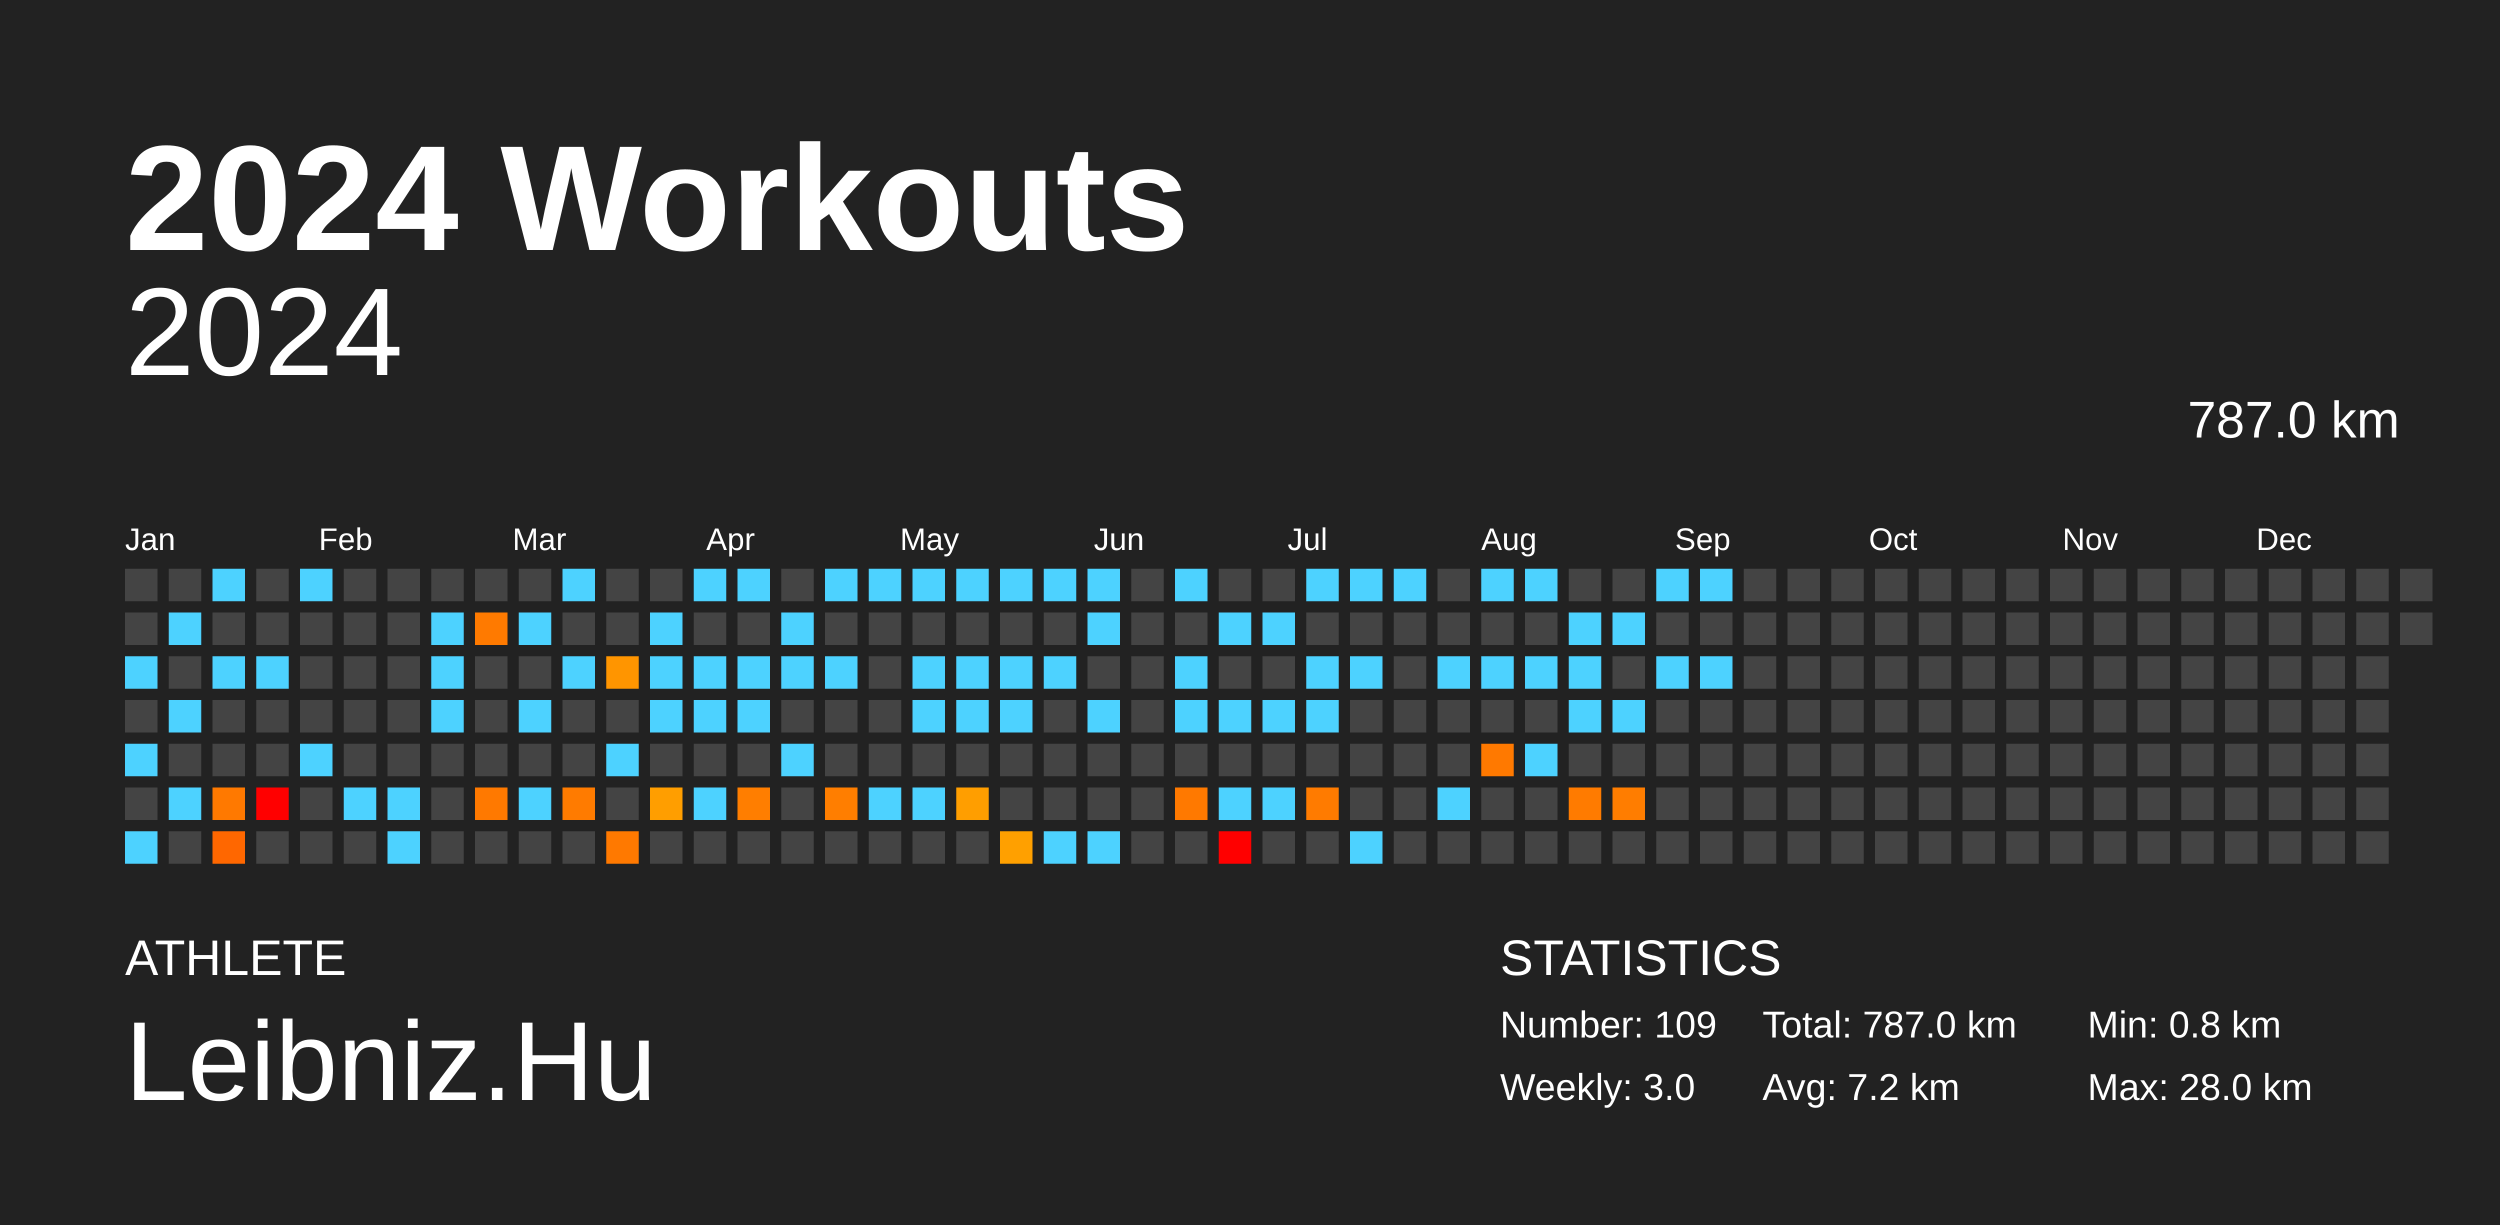
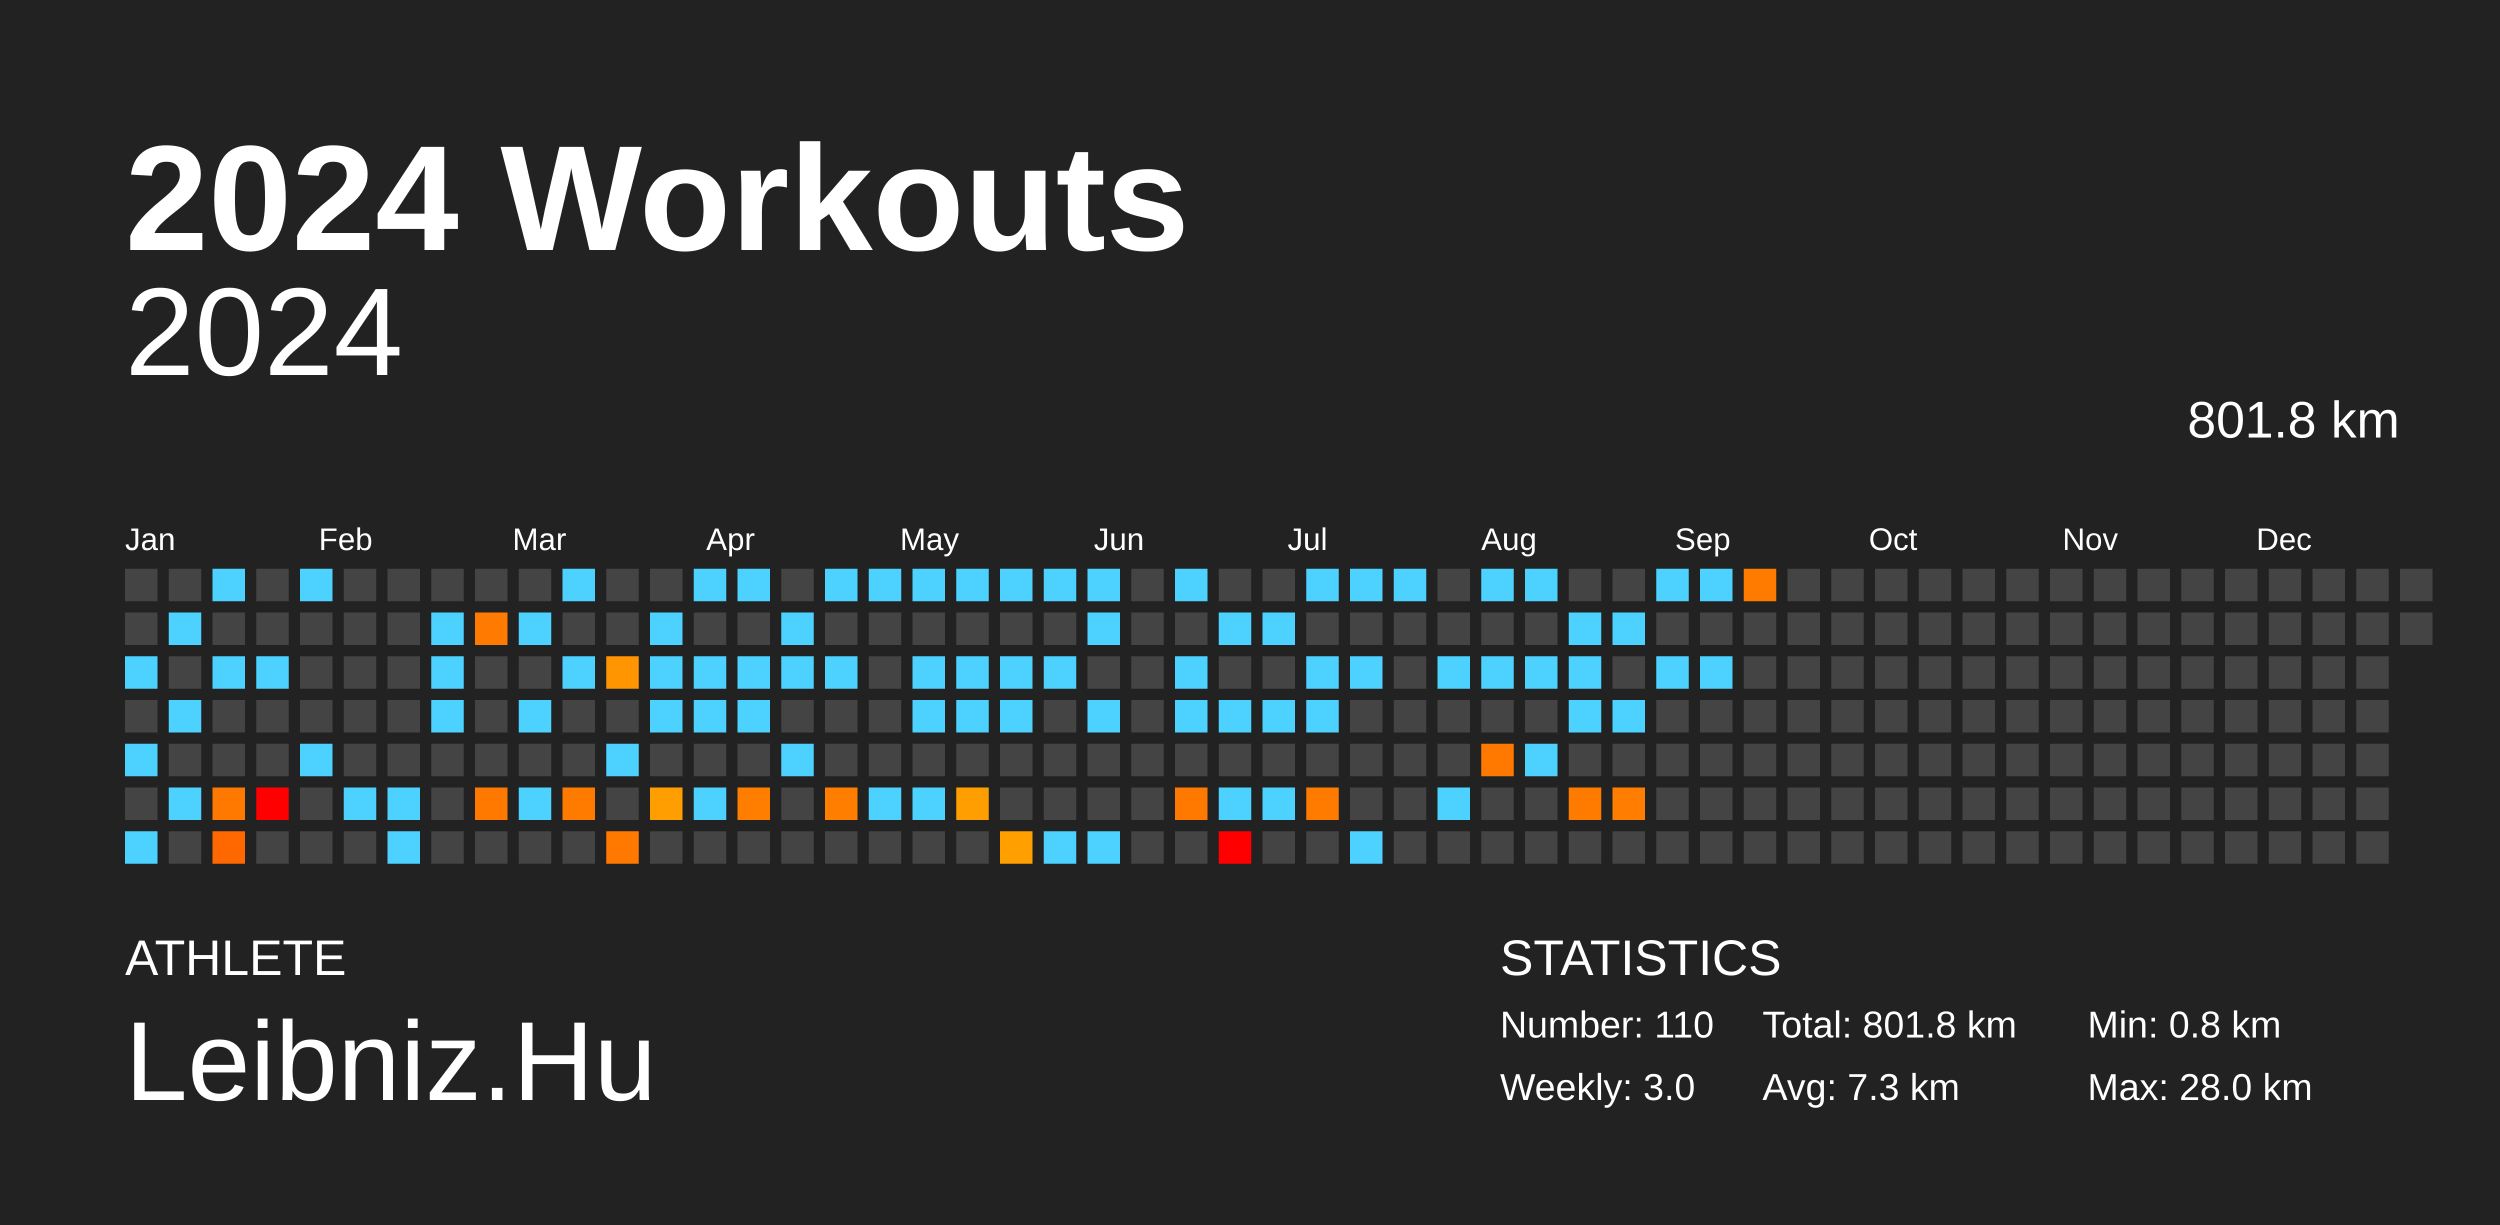
<svg xmlns="http://www.w3.org/2000/svg" baseProfile="full" height="98mm" version="1.1" viewBox="0,0,200,98" width="200mm">
  <defs />
  <rect fill="#222222" height="98" width="200" x="0" y="0" />
  <text fill="#FFFFFF" style="font-size:12px; font-family:Arial; font-weight:bold;" x="10" y="20">2024 Workouts</text>
  <text fill="#FFFFFF" style="font-size:4px; font-family:Arial" x="10" y="78">ATHLETE</text>
  <text fill="#FFFFFF" style="font-size:9px; font-family:Arial" x="10" y="88">Leibniz.Hu</text>
  <text fill="#FFFFFF" style="font-size:4px; font-family:Arial" x="120" y="78">STATISTICS</text>
-   <text fill="#FFFFFF" style="font-size:3px; font-family:Arial" x="120" y="83">Number: 109</text>
+   <text fill="#FFFFFF" style="font-size:3px; font-family:Arial" x="120" y="83">Number: 110</text>
  <text fill="#FFFFFF" style="font-size:3px; font-family:Arial" x="120" y="88">Weekly: 3.0</text>
-   <text fill="#FFFFFF" style="font-size:3px; font-family:Arial" x="141" y="83">Total: 787.0 km</text>
-   <text fill="#FFFFFF" style="font-size:3px; font-family:Arial" x="141" y="88">Avg: 7.2 km</text>
+   <text fill="#FFFFFF" style="font-size:3px; font-family:Arial" x="141" y="83">Total: 801.8 km</text>
+   <text fill="#FFFFFF" style="font-size:3px; font-family:Arial" x="141" y="88">Avg: 7.3 km</text>
  <text fill="#FFFFFF" style="font-size:3px; font-family:Arial" x="167" y="83">Min: 0.8 km</text>
  <text fill="#FFFFFF" style="font-size:3px; font-family:Arial" x="167" y="88">Max: 28.0 km</text>
  <text alignment-baseline="hanging" fill="#FFFFFF" style="font-size:10.0px; font-family:Arial;" x="10" y="30">2024</text>
-   <text alignment-baseline="hanging" fill="#FFFFFF" style="font-size:4.125px; font-family:Arial;" x="175" y="35">787.0 km</text>
+   <text alignment-baseline="hanging" fill="#FFFFFF" style="font-size:4.125px; font-family:Arial;" x="175" y="35">801.8 km</text>
  <text fill="#FFFFFF" style="font-size:2.5px; font-family:Arial" x="10.0" y="44">Jan</text>
  <text fill="#FFFFFF" style="font-size:2.5px; font-family:Arial" x="25.5" y="44">Feb</text>
  <text fill="#FFFFFF" style="font-size:2.5px; font-family:Arial" x="41.0" y="44">Mar</text>
  <text fill="#FFFFFF" style="font-size:2.5px; font-family:Arial" x="56.5" y="44">Apr</text>
  <text fill="#FFFFFF" style="font-size:2.5px; font-family:Arial" x="72.0" y="44">May</text>
  <text fill="#FFFFFF" style="font-size:2.5px; font-family:Arial" x="87.5" y="44">Jun</text>
  <text fill="#FFFFFF" style="font-size:2.5px; font-family:Arial" x="103.0" y="44">Jul</text>
  <text fill="#FFFFFF" style="font-size:2.5px; font-family:Arial" x="118.5" y="44">Aug</text>
  <text fill="#FFFFFF" style="font-size:2.5px; font-family:Arial" x="134.0" y="44">Sep</text>
  <text fill="#FFFFFF" style="font-size:2.5px; font-family:Arial" x="149.5" y="44">Oct</text>
  <text fill="#FFFFFF" style="font-size:2.5px; font-family:Arial" x="165.0" y="44">Nov</text>
  <text fill="#FFFFFF" style="font-size:2.5px; font-family:Arial" x="180.5" y="44">Dec</text>
  <rect fill="#444444" height="2.6" width="2.6" x="10.0" y="45.5" />
  <rect fill="#444444" height="2.6" width="2.6" x="10.0" y="49.0" />
  <rect fill="#4dd2ff" height="2.6" width="2.6" x="10.0" y="52.5" />
  <rect fill="#444444" height="2.6" width="2.6" x="10.0" y="56.0" />
  <rect fill="#4dd2ff" height="2.6" width="2.6" x="10.0" y="59.5" />
  <rect fill="#444444" height="2.6" width="2.6" x="10.0" y="63.0" />
  <rect fill="#4dd2ff" height="2.6" width="2.6" x="10.0" y="66.5" />
  <rect fill="#444444" height="2.6" width="2.6" x="13.5" y="45.5" />
  <rect fill="#4dd2ff" height="2.6" width="2.6" x="13.5" y="49.0" />
  <rect fill="#444444" height="2.6" width="2.6" x="13.5" y="52.5" />
  <rect fill="#4dd2ff" height="2.6" width="2.6" x="13.5" y="56.0" />
  <rect fill="#444444" height="2.6" width="2.6" x="13.5" y="59.5" />
  <rect fill="#4dd2ff" height="2.6" width="2.6" x="13.5" y="63.0" />
  <rect fill="#444444" height="2.6" width="2.6" x="13.5" y="66.5" />
  <rect fill="#4dd2ff" height="2.6" width="2.6" x="17.0" y="45.5" />
  <rect fill="#444444" height="2.6" width="2.6" x="17.0" y="49.0" />
  <rect fill="#4dd2ff" height="2.6" width="2.6" x="17.0" y="52.5" />
  <rect fill="#444444" height="2.6" width="2.6" x="17.0" y="56.0" />
  <rect fill="#444444" height="2.6" width="2.6" x="17.0" y="59.5" />
  <rect fill="#ff7900" height="2.6" width="2.6" x="17.0" y="63.0" />
  <rect fill="#ff6700" height="2.6" width="2.6" x="17.0" y="66.5" />
  <rect fill="#444444" height="2.6" width="2.6" x="20.5" y="45.5" />
  <rect fill="#444444" height="2.6" width="2.6" x="20.5" y="49.0" />
  <rect fill="#4dd2ff" height="2.6" width="2.6" x="20.5" y="52.5" />
  <rect fill="#444444" height="2.6" width="2.6" x="20.5" y="56.0" />
  <rect fill="#444444" height="2.6" width="2.6" x="20.5" y="59.5" />
  <rect fill="red" height="2.6" width="2.6" x="20.5" y="63.0" />
  <rect fill="#444444" height="2.6" width="2.6" x="20.5" y="66.5" />
  <rect fill="#4dd2ff" height="2.6" width="2.6" x="24.0" y="45.5" />
  <rect fill="#444444" height="2.6" width="2.6" x="24.0" y="49.0" />
  <rect fill="#444444" height="2.6" width="2.6" x="24.0" y="52.5" />
  <rect fill="#444444" height="2.6" width="2.6" x="24.0" y="56.0" />
  <rect fill="#4dd2ff" height="2.6" width="2.6" x="24.0" y="59.5" />
  <rect fill="#444444" height="2.6" width="2.6" x="24.0" y="63.0" />
  <rect fill="#444444" height="2.6" width="2.6" x="24.0" y="66.5" />
  <rect fill="#444444" height="2.6" width="2.6" x="27.5" y="45.5" />
  <rect fill="#444444" height="2.6" width="2.6" x="27.5" y="49.0" />
  <rect fill="#444444" height="2.6" width="2.6" x="27.5" y="52.5" />
  <rect fill="#444444" height="2.6" width="2.6" x="27.5" y="56.0" />
  <rect fill="#444444" height="2.6" width="2.6" x="27.5" y="59.5" />
  <rect fill="#4dd2ff" height="2.6" width="2.6" x="27.5" y="63.0" />
  <rect fill="#444444" height="2.6" width="2.6" x="27.5" y="66.5" />
  <rect fill="#444444" height="2.6" width="2.6" x="31.0" y="45.5" />
  <rect fill="#444444" height="2.6" width="2.6" x="31.0" y="49.0" />
  <rect fill="#444444" height="2.6" width="2.6" x="31.0" y="52.5" />
  <rect fill="#444444" height="2.6" width="2.6" x="31.0" y="56.0" />
  <rect fill="#444444" height="2.6" width="2.6" x="31.0" y="59.5" />
  <rect fill="#4dd2ff" height="2.6" width="2.6" x="31.0" y="63.0" />
  <rect fill="#4dd2ff" height="2.6" width="2.6" x="31.0" y="66.5" />
  <rect fill="#444444" height="2.6" width="2.6" x="34.5" y="45.5" />
  <rect fill="#4dd2ff" height="2.6" width="2.6" x="34.5" y="49.0" />
  <rect fill="#4dd2ff" height="2.6" width="2.6" x="34.5" y="52.5" />
  <rect fill="#4dd2ff" height="2.6" width="2.6" x="34.5" y="56.0" />
  <rect fill="#444444" height="2.6" width="2.6" x="34.5" y="59.5" />
  <rect fill="#444444" height="2.6" width="2.6" x="34.5" y="63.0" />
  <rect fill="#444444" height="2.6" width="2.6" x="34.5" y="66.5" />
  <rect fill="#444444" height="2.6" width="2.6" x="38.0" y="45.5" />
  <rect fill="#ff7a00" height="2.6" width="2.6" x="38.0" y="49.0" />
  <rect fill="#444444" height="2.6" width="2.6" x="38.0" y="52.5" />
  <rect fill="#444444" height="2.6" width="2.6" x="38.0" y="56.0" />
  <rect fill="#444444" height="2.6" width="2.6" x="38.0" y="59.5" />
  <rect fill="#ff7900" height="2.6" width="2.6" x="38.0" y="63.0" />
  <rect fill="#444444" height="2.6" width="2.6" x="38.0" y="66.5" />
  <rect fill="#444444" height="2.6" width="2.6" x="41.5" y="45.5" />
  <rect fill="#4dd2ff" height="2.6" width="2.6" x="41.5" y="49.0" />
  <rect fill="#444444" height="2.6" width="2.6" x="41.5" y="52.5" />
  <rect fill="#4dd2ff" height="2.6" width="2.6" x="41.5" y="56.0" />
  <rect fill="#444444" height="2.6" width="2.6" x="41.5" y="59.5" />
  <rect fill="#4dd2ff" height="2.6" width="2.6" x="41.5" y="63.0" />
  <rect fill="#444444" height="2.6" width="2.6" x="41.5" y="66.5" />
  <rect fill="#4dd2ff" height="2.6" width="2.6" x="45.0" y="45.5" />
  <rect fill="#444444" height="2.6" width="2.6" x="45.0" y="49.0" />
  <rect fill="#4dd2ff" height="2.6" width="2.6" x="45.0" y="52.5" />
  <rect fill="#444444" height="2.6" width="2.6" x="45.0" y="56.0" />
  <rect fill="#444444" height="2.6" width="2.6" x="45.0" y="59.5" />
  <rect fill="#ff7b00" height="2.6" width="2.6" x="45.0" y="63.0" />
  <rect fill="#444444" height="2.6" width="2.6" x="45.0" y="66.5" />
  <rect fill="#444444" height="2.6" width="2.6" x="48.5" y="45.5" />
  <rect fill="#444444" height="2.6" width="2.6" x="48.5" y="49.0" />
  <rect fill="#ff9500" height="2.6" width="2.6" x="48.5" y="52.5" />
  <rect fill="#444444" height="2.6" width="2.6" x="48.5" y="56.0" />
  <rect fill="#4dd2ff" height="2.6" width="2.6" x="48.5" y="59.5" />
  <rect fill="#444444" height="2.6" width="2.6" x="48.5" y="63.0" />
  <rect fill="#ff7900" height="2.6" width="2.6" x="48.5" y="66.5" />
  <rect fill="#444444" height="2.6" width="2.6" x="52.0" y="45.5" />
  <rect fill="#4dd2ff" height="2.6" width="2.6" x="52.0" y="49.0" />
  <rect fill="#4dd2ff" height="2.6" width="2.6" x="52.0" y="52.5" />
  <rect fill="#4dd2ff" height="2.6" width="2.6" x="52.0" y="56.0" />
  <rect fill="#444444" height="2.6" width="2.6" x="52.0" y="59.5" />
  <rect fill="#ff9e00" height="2.6" width="2.6" x="52.0" y="63.0" />
  <rect fill="#444444" height="2.6" width="2.6" x="52.0" y="66.5" />
  <rect fill="#4dd2ff" height="2.6" width="2.6" x="55.5" y="45.5" />
  <rect fill="#444444" height="2.6" width="2.6" x="55.5" y="49.0" />
  <rect fill="#4dd2ff" height="2.6" width="2.6" x="55.5" y="52.5" />
  <rect fill="#4dd2ff" height="2.6" width="2.6" x="55.5" y="56.0" />
  <rect fill="#444444" height="2.6" width="2.6" x="55.5" y="59.5" />
  <rect fill="#4dd2ff" height="2.6" width="2.6" x="55.5" y="63.0" />
  <rect fill="#444444" height="2.6" width="2.6" x="55.5" y="66.5" />
  <rect fill="#4dd2ff" height="2.6" width="2.6" x="59.0" y="45.5" />
  <rect fill="#444444" height="2.6" width="2.6" x="59.0" y="49.0" />
  <rect fill="#4dd2ff" height="2.6" width="2.6" x="59.0" y="52.5" />
  <rect fill="#4dd2ff" height="2.6" width="2.6" x="59.0" y="56.0" />
  <rect fill="#444444" height="2.6" width="2.6" x="59.0" y="59.5" />
  <rect fill="#ff7e00" height="2.6" width="2.6" x="59.0" y="63.0" />
  <rect fill="#444444" height="2.6" width="2.6" x="59.0" y="66.5" />
  <rect fill="#444444" height="2.6" width="2.6" x="62.5" y="45.5" />
  <rect fill="#4dd2ff" height="2.6" width="2.6" x="62.5" y="49.0" />
  <rect fill="#4dd2ff" height="2.6" width="2.6" x="62.5" y="52.5" />
  <rect fill="#444444" height="2.6" width="2.6" x="62.5" y="56.0" />
  <rect fill="#4dd2ff" height="2.6" width="2.6" x="62.5" y="59.5" />
  <rect fill="#444444" height="2.6" width="2.6" x="62.5" y="63.0" />
  <rect fill="#444444" height="2.6" width="2.6" x="62.5" y="66.5" />
  <rect fill="#4dd2ff" height="2.6" width="2.6" x="66.0" y="45.5" />
  <rect fill="#444444" height="2.6" width="2.6" x="66.0" y="49.0" />
  <rect fill="#4dd2ff" height="2.6" width="2.6" x="66.0" y="52.5" />
  <rect fill="#444444" height="2.6" width="2.6" x="66.0" y="56.0" />
  <rect fill="#444444" height="2.6" width="2.6" x="66.0" y="59.5" />
  <rect fill="#ff7e00" height="2.6" width="2.6" x="66.0" y="63.0" />
  <rect fill="#444444" height="2.6" width="2.6" x="66.0" y="66.5" />
  <rect fill="#4dd2ff" height="2.6" width="2.6" x="69.5" y="45.5" />
  <rect fill="#444444" height="2.6" width="2.6" x="69.5" y="49.0" />
  <rect fill="#444444" height="2.6" width="2.6" x="69.5" y="52.5" />
  <rect fill="#444444" height="2.6" width="2.6" x="69.5" y="56.0" />
  <rect fill="#444444" height="2.6" width="2.6" x="69.5" y="59.5" />
  <rect fill="#4dd2ff" height="2.6" width="2.6" x="69.5" y="63.0" />
  <rect fill="#444444" height="2.6" width="2.6" x="69.5" y="66.5" />
  <rect fill="#4dd2ff" height="2.6" width="2.6" x="73.0" y="45.5" />
  <rect fill="#444444" height="2.6" width="2.6" x="73.0" y="49.0" />
  <rect fill="#4dd2ff" height="2.6" width="2.6" x="73.0" y="52.5" />
  <rect fill="#4dd2ff" height="2.6" width="2.6" x="73.0" y="56.0" />
  <rect fill="#444444" height="2.6" width="2.6" x="73.0" y="59.5" />
  <rect fill="#4dd2ff" height="2.6" width="2.6" x="73.0" y="63.0" />
  <rect fill="#444444" height="2.6" width="2.6" x="73.0" y="66.5" />
  <rect fill="#4dd2ff" height="2.6" width="2.6" x="76.5" y="45.5" />
  <rect fill="#444444" height="2.6" width="2.6" x="76.5" y="49.0" />
  <rect fill="#4dd2ff" height="2.6" width="2.6" x="76.5" y="52.5" />
  <rect fill="#4dd2ff" height="2.6" width="2.6" x="76.5" y="56.0" />
  <rect fill="#444444" height="2.6" width="2.6" x="76.5" y="59.5" />
  <rect fill="#ff9e00" height="2.6" width="2.6" x="76.5" y="63.0" />
  <rect fill="#444444" height="2.6" width="2.6" x="76.5" y="66.5" />
  <rect fill="#4dd2ff" height="2.6" width="2.6" x="80.0" y="45.5" />
  <rect fill="#444444" height="2.6" width="2.6" x="80.0" y="49.0" />
  <rect fill="#4dd2ff" height="2.6" width="2.6" x="80.0" y="52.5" />
  <rect fill="#4dd2ff" height="2.6" width="2.6" x="80.0" y="56.0" />
  <rect fill="#444444" height="2.6" width="2.6" x="80.0" y="59.5" />
  <rect fill="#444444" height="2.6" width="2.6" x="80.0" y="63.0" />
  <rect fill="#ffa000" height="2.6" width="2.6" x="80.0" y="66.5" />
  <rect fill="#4dd2ff" height="2.6" width="2.6" x="83.5" y="45.5" />
  <rect fill="#444444" height="2.6" width="2.6" x="83.5" y="49.0" />
  <rect fill="#4dd2ff" height="2.6" width="2.6" x="83.5" y="52.5" />
  <rect fill="#444444" height="2.6" width="2.6" x="83.5" y="56.0" />
  <rect fill="#444444" height="2.6" width="2.6" x="83.5" y="59.5" />
  <rect fill="#444444" height="2.6" width="2.6" x="83.5" y="63.0" />
  <rect fill="#4dd2ff" height="2.6" width="2.6" x="83.5" y="66.5" />
  <rect fill="#4dd2ff" height="2.6" width="2.6" x="87.0" y="45.5" />
  <rect fill="#4dd2ff" height="2.6" width="2.6" x="87.0" y="49.0" />
  <rect fill="#444444" height="2.6" width="2.6" x="87.0" y="52.5" />
  <rect fill="#4dd2ff" height="2.6" width="2.6" x="87.0" y="56.0" />
  <rect fill="#444444" height="2.6" width="2.6" x="87.0" y="59.5" />
  <rect fill="#444444" height="2.6" width="2.6" x="87.0" y="63.0" />
  <rect fill="#4dd2ff" height="2.6" width="2.6" x="87.0" y="66.5" />
  <rect fill="#444444" height="2.6" width="2.6" x="90.5" y="45.5" />
  <rect fill="#444444" height="2.6" width="2.6" x="90.5" y="49.0" />
  <rect fill="#444444" height="2.6" width="2.6" x="90.5" y="52.5" />
  <rect fill="#444444" height="2.6" width="2.6" x="90.5" y="56.0" />
  <rect fill="#444444" height="2.6" width="2.6" x="90.5" y="59.5" />
  <rect fill="#444444" height="2.6" width="2.6" x="90.5" y="63.0" />
  <rect fill="#444444" height="2.6" width="2.6" x="90.5" y="66.5" />
  <rect fill="#4dd2ff" height="2.6" width="2.6" x="94.0" y="45.5" />
  <rect fill="#444444" height="2.6" width="2.6" x="94.0" y="49.0" />
  <rect fill="#4dd2ff" height="2.6" width="2.6" x="94.0" y="52.5" />
  <rect fill="#4dd2ff" height="2.6" width="2.6" x="94.0" y="56.0" />
  <rect fill="#444444" height="2.6" width="2.6" x="94.0" y="59.5" />
  <rect fill="#ff7900" height="2.6" width="2.6" x="94.0" y="63.0" />
  <rect fill="#444444" height="2.6" width="2.6" x="94.0" y="66.5" />
  <rect fill="#444444" height="2.6" width="2.6" x="97.5" y="45.5" />
  <rect fill="#4dd2ff" height="2.6" width="2.6" x="97.5" y="49.0" />
  <rect fill="#444444" height="2.6" width="2.6" x="97.5" y="52.5" />
  <rect fill="#4dd2ff" height="2.6" width="2.6" x="97.5" y="56.0" />
  <rect fill="#444444" height="2.6" width="2.6" x="97.5" y="59.5" />
  <rect fill="#4dd2ff" height="2.6" width="2.6" x="97.5" y="63.0" />
  <rect fill="red" height="2.6" width="2.6" x="97.5" y="66.5" />
  <rect fill="#444444" height="2.6" width="2.6" x="101.0" y="45.5" />
  <rect fill="#4dd2ff" height="2.6" width="2.6" x="101.0" y="49.0" />
  <rect fill="#444444" height="2.6" width="2.6" x="101.0" y="52.5" />
  <rect fill="#4dd2ff" height="2.6" width="2.6" x="101.0" y="56.0" />
  <rect fill="#444444" height="2.6" width="2.6" x="101.0" y="59.5" />
  <rect fill="#4dd2ff" height="2.6" width="2.6" x="101.0" y="63.0" />
  <rect fill="#444444" height="2.6" width="2.6" x="101.0" y="66.5" />
  <rect fill="#4dd2ff" height="2.6" width="2.6" x="104.5" y="45.5" />
  <rect fill="#444444" height="2.6" width="2.6" x="104.5" y="49.0" />
  <rect fill="#4dd2ff" height="2.6" width="2.6" x="104.5" y="52.5" />
  <rect fill="#4dd2ff" height="2.6" width="2.6" x="104.5" y="56.0" />
  <rect fill="#444444" height="2.6" width="2.6" x="104.5" y="59.5" />
  <rect fill="#ff7b00" height="2.6" width="2.6" x="104.5" y="63.0" />
  <rect fill="#444444" height="2.6" width="2.6" x="104.5" y="66.5" />
  <rect fill="#4dd2ff" height="2.6" width="2.6" x="108.0" y="45.5" />
  <rect fill="#444444" height="2.6" width="2.6" x="108.0" y="49.0" />
  <rect fill="#4dd2ff" height="2.6" width="2.6" x="108.0" y="52.5" />
  <rect fill="#444444" height="2.6" width="2.6" x="108.0" y="56.0" />
  <rect fill="#444444" height="2.6" width="2.6" x="108.0" y="59.5" />
  <rect fill="#444444" height="2.6" width="2.6" x="108.0" y="63.0" />
  <rect fill="#4dd2ff" height="2.6" width="2.6" x="108.0" y="66.5" />
  <rect fill="#4dd2ff" height="2.6" width="2.6" x="111.5" y="45.5" />
  <rect fill="#444444" height="2.6" width="2.6" x="111.5" y="49.0" />
  <rect fill="#444444" height="2.6" width="2.6" x="111.5" y="52.5" />
  <rect fill="#444444" height="2.6" width="2.6" x="111.5" y="56.0" />
  <rect fill="#444444" height="2.6" width="2.6" x="111.5" y="59.5" />
  <rect fill="#444444" height="2.6" width="2.6" x="111.5" y="63.0" />
  <rect fill="#444444" height="2.6" width="2.6" x="111.5" y="66.5" />
  <rect fill="#444444" height="2.6" width="2.6" x="115.0" y="45.5" />
  <rect fill="#444444" height="2.6" width="2.6" x="115.0" y="49.0" />
  <rect fill="#4dd2ff" height="2.6" width="2.6" x="115.0" y="52.5" />
  <rect fill="#444444" height="2.6" width="2.6" x="115.0" y="56.0" />
  <rect fill="#444444" height="2.6" width="2.6" x="115.0" y="59.5" />
  <rect fill="#4dd2ff" height="2.6" width="2.6" x="115.0" y="63.0" />
  <rect fill="#444444" height="2.6" width="2.6" x="115.0" y="66.5" />
  <rect fill="#4dd2ff" height="2.6" width="2.6" x="118.5" y="45.5" />
  <rect fill="#444444" height="2.6" width="2.6" x="118.5" y="49.0" />
  <rect fill="#4dd2ff" height="2.6" width="2.6" x="118.5" y="52.5" />
  <rect fill="#444444" height="2.6" width="2.6" x="118.5" y="56.0" />
  <rect fill="#ff7900" height="2.6" width="2.6" x="118.5" y="59.5" />
  <rect fill="#444444" height="2.6" width="2.6" x="118.5" y="63.0" />
  <rect fill="#444444" height="2.6" width="2.6" x="118.5" y="66.5" />
  <rect fill="#4dd2ff" height="2.6" width="2.6" x="122.0" y="45.5" />
  <rect fill="#444444" height="2.6" width="2.6" x="122.0" y="49.0" />
  <rect fill="#4dd2ff" height="2.6" width="2.6" x="122.0" y="52.5" />
  <rect fill="#444444" height="2.6" width="2.6" x="122.0" y="56.0" />
  <rect fill="#4dd2ff" height="2.6" width="2.6" x="122.0" y="59.5" />
  <rect fill="#444444" height="2.6" width="2.6" x="122.0" y="63.0" />
  <rect fill="#444444" height="2.6" width="2.6" x="122.0" y="66.5" />
  <rect fill="#444444" height="2.6" width="2.6" x="125.5" y="45.5" />
  <rect fill="#4dd2ff" height="2.6" width="2.6" x="125.5" y="49.0" />
  <rect fill="#4dd2ff" height="2.6" width="2.6" x="125.5" y="52.5" />
  <rect fill="#4dd2ff" height="2.6" width="2.6" x="125.5" y="56.0" />
  <rect fill="#444444" height="2.6" width="2.6" x="125.5" y="59.5" />
  <rect fill="#ff7b00" height="2.6" width="2.6" x="125.5" y="63.0" />
  <rect fill="#444444" height="2.6" width="2.6" x="125.5" y="66.5" />
  <rect fill="#444444" height="2.6" width="2.6" x="129.0" y="45.5" />
  <rect fill="#4dd2ff" height="2.6" width="2.6" x="129.0" y="49.0" />
  <rect fill="#444444" height="2.6" width="2.6" x="129.0" y="52.5" />
  <rect fill="#4dd2ff" height="2.6" width="2.6" x="129.0" y="56.0" />
  <rect fill="#444444" height="2.6" width="2.6" x="129.0" y="59.5" />
  <rect fill="#ff7d00" height="2.6" width="2.6" x="129.0" y="63.0" />
  <rect fill="#444444" height="2.6" width="2.6" x="129.0" y="66.5" />
  <rect fill="#4dd2ff" height="2.6" width="2.6" x="132.5" y="45.5" />
  <rect fill="#444444" height="2.6" width="2.6" x="132.5" y="49.0" />
  <rect fill="#4dd2ff" height="2.6" width="2.6" x="132.5" y="52.5" />
  <rect fill="#444444" height="2.6" width="2.6" x="132.5" y="56.0" />
  <rect fill="#444444" height="2.6" width="2.6" x="132.5" y="59.5" />
  <rect fill="#444444" height="2.6" width="2.6" x="132.5" y="63.0" />
  <rect fill="#444444" height="2.6" width="2.6" x="132.5" y="66.5" />
  <rect fill="#4dd2ff" height="2.6" width="2.6" x="136.0" y="45.5" />
  <rect fill="#444444" height="2.6" width="2.6" x="136.0" y="49.0" />
  <rect fill="#4dd2ff" height="2.6" width="2.6" x="136.0" y="52.5" />
  <rect fill="#444444" height="2.6" width="2.6" x="136.0" y="56.0" />
  <rect fill="#444444" height="2.6" width="2.6" x="136.0" y="59.5" />
  <rect fill="#444444" height="2.6" width="2.6" x="136.0" y="63.0" />
  <rect fill="#444444" height="2.6" width="2.6" x="136.0" y="66.5" />
-   <rect fill="#444444" height="2.6" width="2.6" x="139.5" y="45.5" />
+   <rect fill="#ff7b00" height="2.6" width="2.6" x="139.5" y="45.5" />
  <rect fill="#444444" height="2.6" width="2.6" x="139.5" y="49.0" />
  <rect fill="#444444" height="2.6" width="2.6" x="139.5" y="52.5" />
  <rect fill="#444444" height="2.6" width="2.6" x="139.5" y="56.0" />
  <rect fill="#444444" height="2.6" width="2.6" x="139.5" y="59.5" />
  <rect fill="#444444" height="2.6" width="2.6" x="139.5" y="63.0" />
  <rect fill="#444444" height="2.6" width="2.6" x="139.5" y="66.5" />
  <rect fill="#444444" height="2.6" width="2.6" x="143.0" y="45.5" />
  <rect fill="#444444" height="2.6" width="2.6" x="143.0" y="49.0" />
  <rect fill="#444444" height="2.6" width="2.6" x="143.0" y="52.5" />
  <rect fill="#444444" height="2.6" width="2.6" x="143.0" y="56.0" />
  <rect fill="#444444" height="2.6" width="2.6" x="143.0" y="59.5" />
  <rect fill="#444444" height="2.6" width="2.6" x="143.0" y="63.0" />
  <rect fill="#444444" height="2.6" width="2.6" x="143.0" y="66.5" />
  <rect fill="#444444" height="2.6" width="2.6" x="146.5" y="45.5" />
  <rect fill="#444444" height="2.6" width="2.6" x="146.5" y="49.0" />
  <rect fill="#444444" height="2.6" width="2.6" x="146.5" y="52.5" />
  <rect fill="#444444" height="2.6" width="2.6" x="146.5" y="56.0" />
  <rect fill="#444444" height="2.6" width="2.6" x="146.5" y="59.5" />
  <rect fill="#444444" height="2.6" width="2.6" x="146.5" y="63.0" />
  <rect fill="#444444" height="2.6" width="2.6" x="146.5" y="66.5" />
  <rect fill="#444444" height="2.6" width="2.6" x="150.0" y="45.5" />
  <rect fill="#444444" height="2.6" width="2.6" x="150.0" y="49.0" />
  <rect fill="#444444" height="2.6" width="2.6" x="150.0" y="52.5" />
  <rect fill="#444444" height="2.6" width="2.6" x="150.0" y="56.0" />
  <rect fill="#444444" height="2.6" width="2.6" x="150.0" y="59.5" />
  <rect fill="#444444" height="2.6" width="2.6" x="150.0" y="63.0" />
  <rect fill="#444444" height="2.6" width="2.6" x="150.0" y="66.5" />
  <rect fill="#444444" height="2.6" width="2.6" x="153.5" y="45.5" />
  <rect fill="#444444" height="2.6" width="2.6" x="153.5" y="49.0" />
  <rect fill="#444444" height="2.6" width="2.6" x="153.5" y="52.5" />
  <rect fill="#444444" height="2.6" width="2.6" x="153.5" y="56.0" />
  <rect fill="#444444" height="2.6" width="2.6" x="153.5" y="59.5" />
  <rect fill="#444444" height="2.6" width="2.6" x="153.5" y="63.0" />
  <rect fill="#444444" height="2.6" width="2.6" x="153.5" y="66.5" />
  <rect fill="#444444" height="2.6" width="2.6" x="157.0" y="45.5" />
  <rect fill="#444444" height="2.6" width="2.6" x="157.0" y="49.0" />
  <rect fill="#444444" height="2.6" width="2.6" x="157.0" y="52.5" />
  <rect fill="#444444" height="2.6" width="2.6" x="157.0" y="56.0" />
  <rect fill="#444444" height="2.6" width="2.6" x="157.0" y="59.5" />
  <rect fill="#444444" height="2.6" width="2.6" x="157.0" y="63.0" />
  <rect fill="#444444" height="2.6" width="2.6" x="157.0" y="66.5" />
  <rect fill="#444444" height="2.6" width="2.6" x="160.5" y="45.5" />
  <rect fill="#444444" height="2.6" width="2.6" x="160.5" y="49.0" />
  <rect fill="#444444" height="2.6" width="2.6" x="160.5" y="52.5" />
  <rect fill="#444444" height="2.6" width="2.6" x="160.5" y="56.0" />
  <rect fill="#444444" height="2.6" width="2.6" x="160.5" y="59.5" />
  <rect fill="#444444" height="2.6" width="2.6" x="160.5" y="63.0" />
  <rect fill="#444444" height="2.6" width="2.6" x="160.5" y="66.5" />
  <rect fill="#444444" height="2.6" width="2.6" x="164.0" y="45.5" />
  <rect fill="#444444" height="2.6" width="2.6" x="164.0" y="49.0" />
  <rect fill="#444444" height="2.6" width="2.6" x="164.0" y="52.5" />
  <rect fill="#444444" height="2.6" width="2.6" x="164.0" y="56.0" />
  <rect fill="#444444" height="2.6" width="2.6" x="164.0" y="59.5" />
  <rect fill="#444444" height="2.6" width="2.6" x="164.0" y="63.0" />
  <rect fill="#444444" height="2.6" width="2.6" x="164.0" y="66.5" />
  <rect fill="#444444" height="2.6" width="2.6" x="167.5" y="45.5" />
  <rect fill="#444444" height="2.6" width="2.6" x="167.5" y="49.0" />
  <rect fill="#444444" height="2.6" width="2.6" x="167.5" y="52.5" />
  <rect fill="#444444" height="2.6" width="2.6" x="167.5" y="56.0" />
  <rect fill="#444444" height="2.6" width="2.6" x="167.5" y="59.5" />
  <rect fill="#444444" height="2.6" width="2.6" x="167.5" y="63.0" />
  <rect fill="#444444" height="2.6" width="2.6" x="167.5" y="66.5" />
  <rect fill="#444444" height="2.6" width="2.6" x="171.0" y="45.5" />
  <rect fill="#444444" height="2.6" width="2.6" x="171.0" y="49.0" />
  <rect fill="#444444" height="2.6" width="2.6" x="171.0" y="52.5" />
  <rect fill="#444444" height="2.6" width="2.6" x="171.0" y="56.0" />
  <rect fill="#444444" height="2.6" width="2.6" x="171.0" y="59.5" />
  <rect fill="#444444" height="2.6" width="2.6" x="171.0" y="63.0" />
  <rect fill="#444444" height="2.6" width="2.6" x="171.0" y="66.5" />
  <rect fill="#444444" height="2.6" width="2.6" x="174.5" y="45.5" />
  <rect fill="#444444" height="2.6" width="2.6" x="174.5" y="49.0" />
  <rect fill="#444444" height="2.6" width="2.6" x="174.5" y="52.5" />
  <rect fill="#444444" height="2.6" width="2.6" x="174.5" y="56.0" />
  <rect fill="#444444" height="2.6" width="2.6" x="174.5" y="59.5" />
  <rect fill="#444444" height="2.6" width="2.6" x="174.5" y="63.0" />
  <rect fill="#444444" height="2.6" width="2.6" x="174.5" y="66.5" />
  <rect fill="#444444" height="2.6" width="2.6" x="178.0" y="45.5" />
  <rect fill="#444444" height="2.6" width="2.6" x="178.0" y="49.0" />
  <rect fill="#444444" height="2.6" width="2.6" x="178.0" y="52.5" />
  <rect fill="#444444" height="2.6" width="2.6" x="178.0" y="56.0" />
  <rect fill="#444444" height="2.6" width="2.6" x="178.0" y="59.5" />
  <rect fill="#444444" height="2.6" width="2.6" x="178.0" y="63.0" />
  <rect fill="#444444" height="2.6" width="2.6" x="178.0" y="66.5" />
  <rect fill="#444444" height="2.6" width="2.6" x="181.5" y="45.5" />
  <rect fill="#444444" height="2.6" width="2.6" x="181.5" y="49.0" />
  <rect fill="#444444" height="2.6" width="2.6" x="181.5" y="52.5" />
  <rect fill="#444444" height="2.6" width="2.6" x="181.5" y="56.0" />
  <rect fill="#444444" height="2.6" width="2.6" x="181.5" y="59.5" />
  <rect fill="#444444" height="2.6" width="2.6" x="181.5" y="63.0" />
  <rect fill="#444444" height="2.6" width="2.6" x="181.5" y="66.5" />
  <rect fill="#444444" height="2.6" width="2.6" x="185.0" y="45.5" />
  <rect fill="#444444" height="2.6" width="2.6" x="185.0" y="49.0" />
  <rect fill="#444444" height="2.6" width="2.6" x="185.0" y="52.5" />
  <rect fill="#444444" height="2.6" width="2.6" x="185.0" y="56.0" />
  <rect fill="#444444" height="2.6" width="2.6" x="185.0" y="59.5" />
  <rect fill="#444444" height="2.6" width="2.6" x="185.0" y="63.0" />
  <rect fill="#444444" height="2.6" width="2.6" x="185.0" y="66.5" />
  <rect fill="#444444" height="2.6" width="2.6" x="188.5" y="45.5" />
  <rect fill="#444444" height="2.6" width="2.6" x="188.5" y="49.0" />
  <rect fill="#444444" height="2.6" width="2.6" x="188.5" y="52.5" />
  <rect fill="#444444" height="2.6" width="2.6" x="188.5" y="56.0" />
  <rect fill="#444444" height="2.6" width="2.6" x="188.5" y="59.5" />
  <rect fill="#444444" height="2.6" width="2.6" x="188.5" y="63.0" />
  <rect fill="#444444" height="2.6" width="2.6" x="188.5" y="66.5" />
  <rect fill="#444444" height="2.6" width="2.6" x="192.0" y="45.5" />
  <rect fill="#444444" height="2.6" width="2.6" x="192.0" y="49.0" />
</svg>
